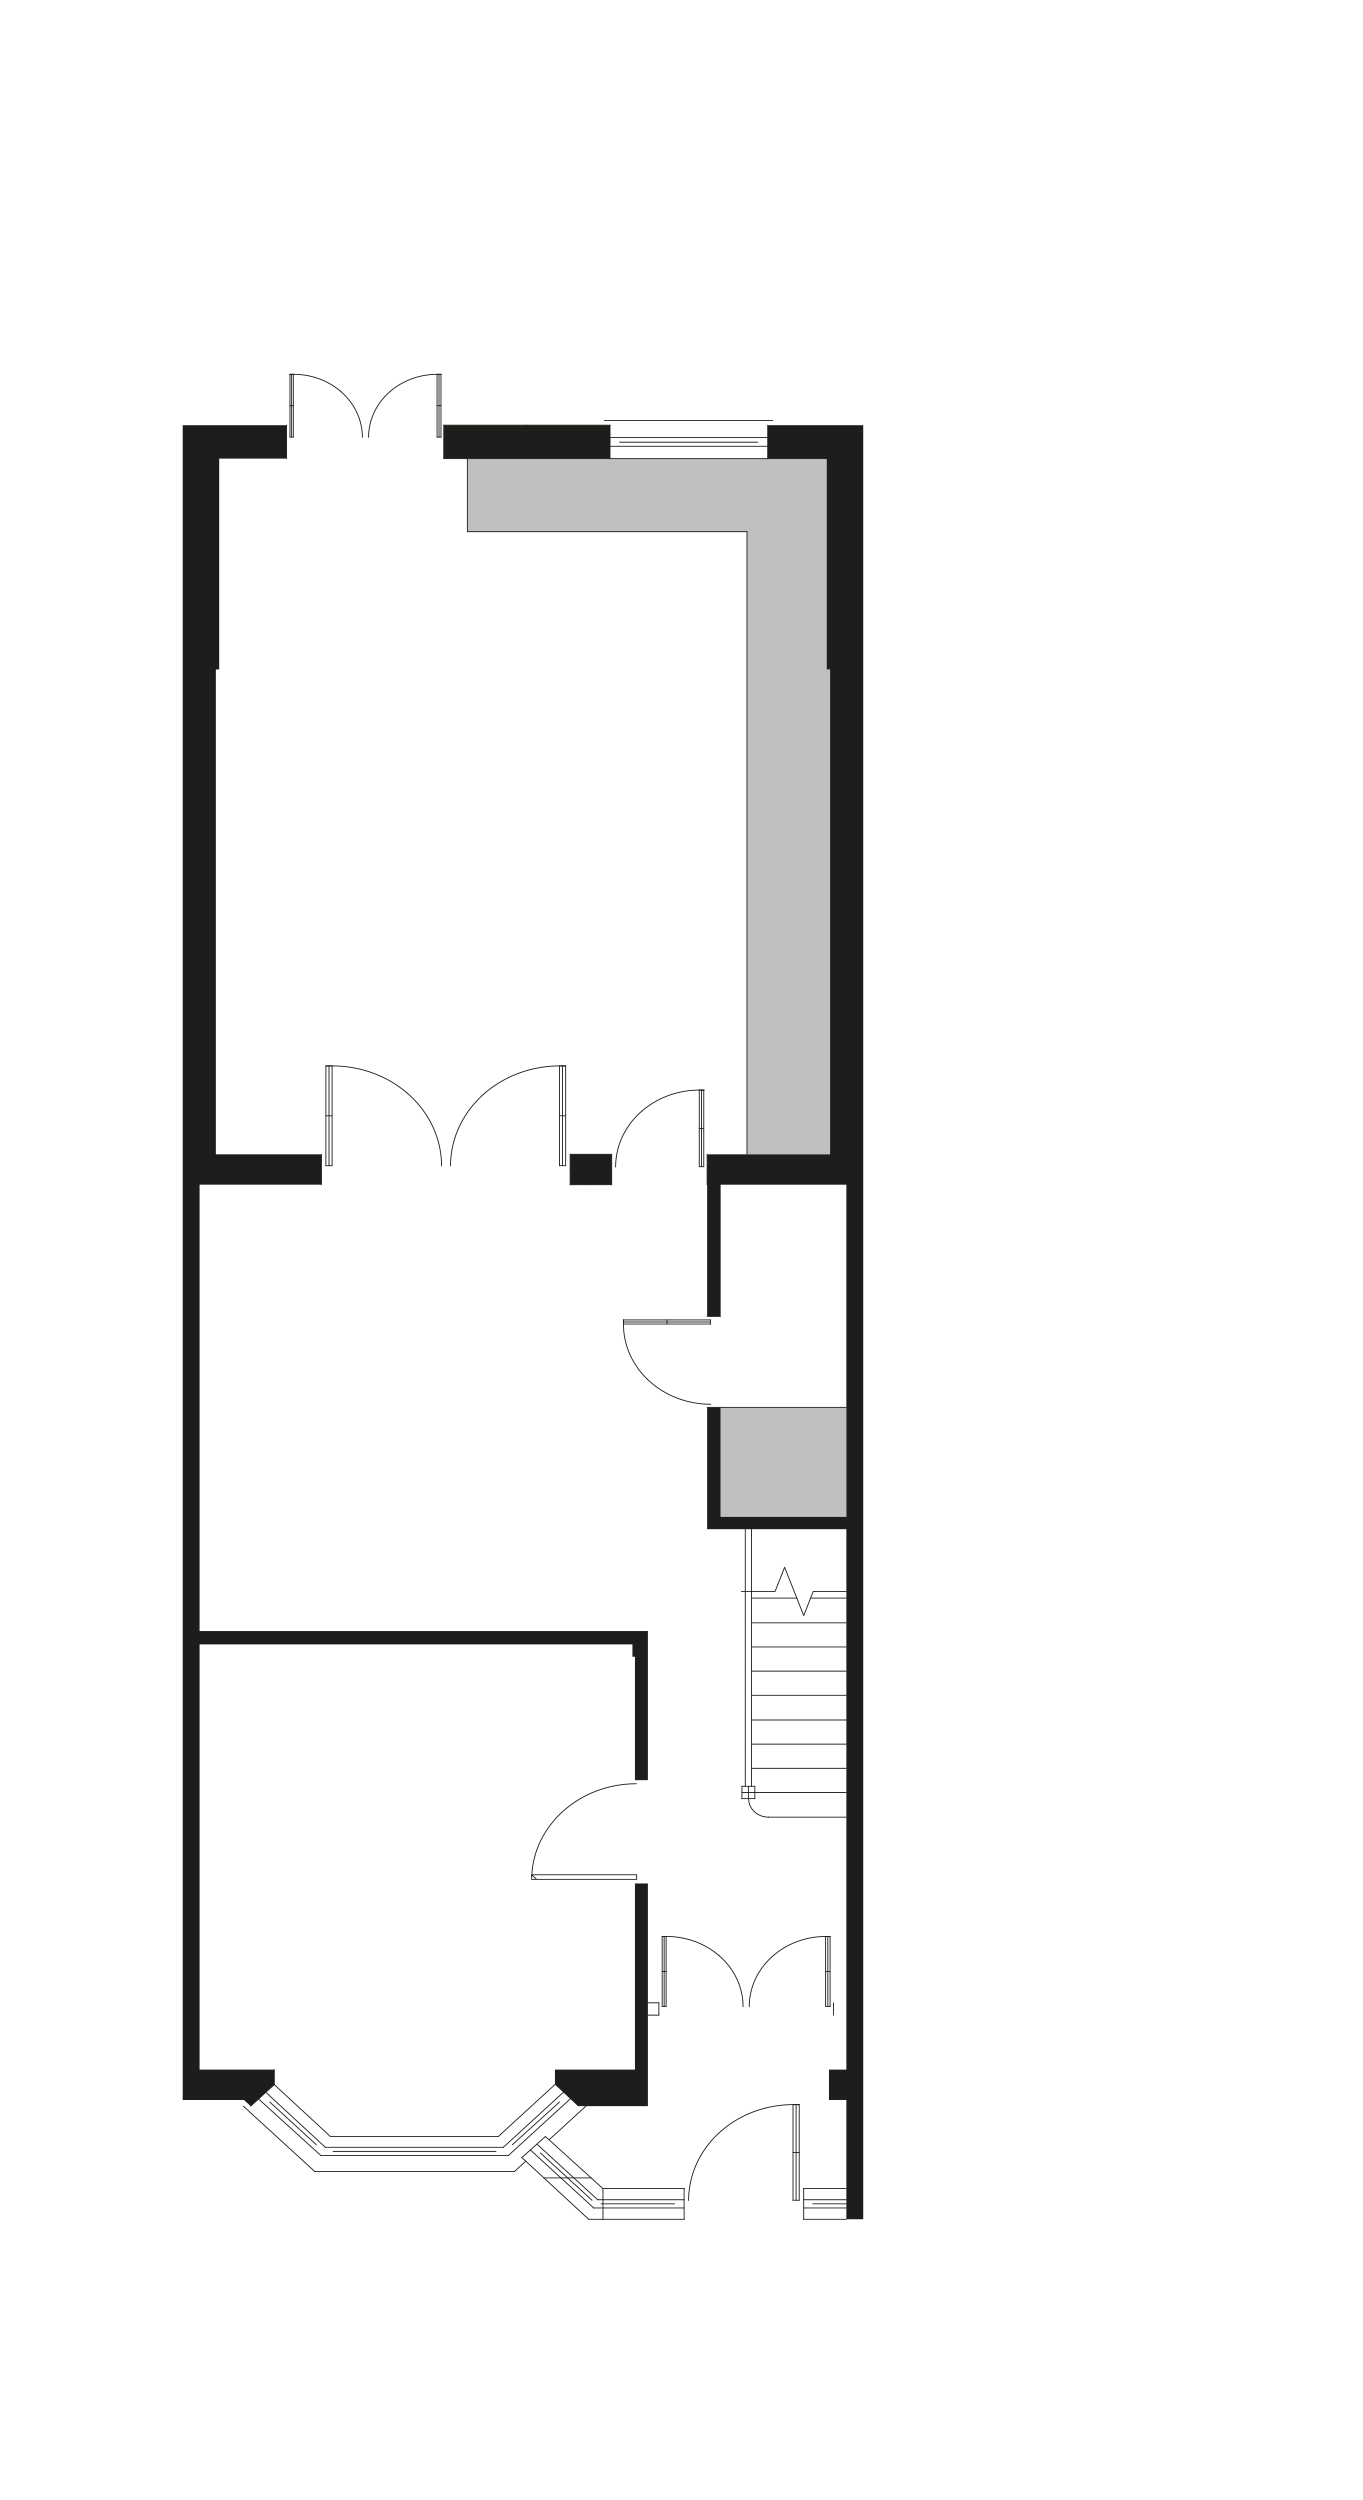
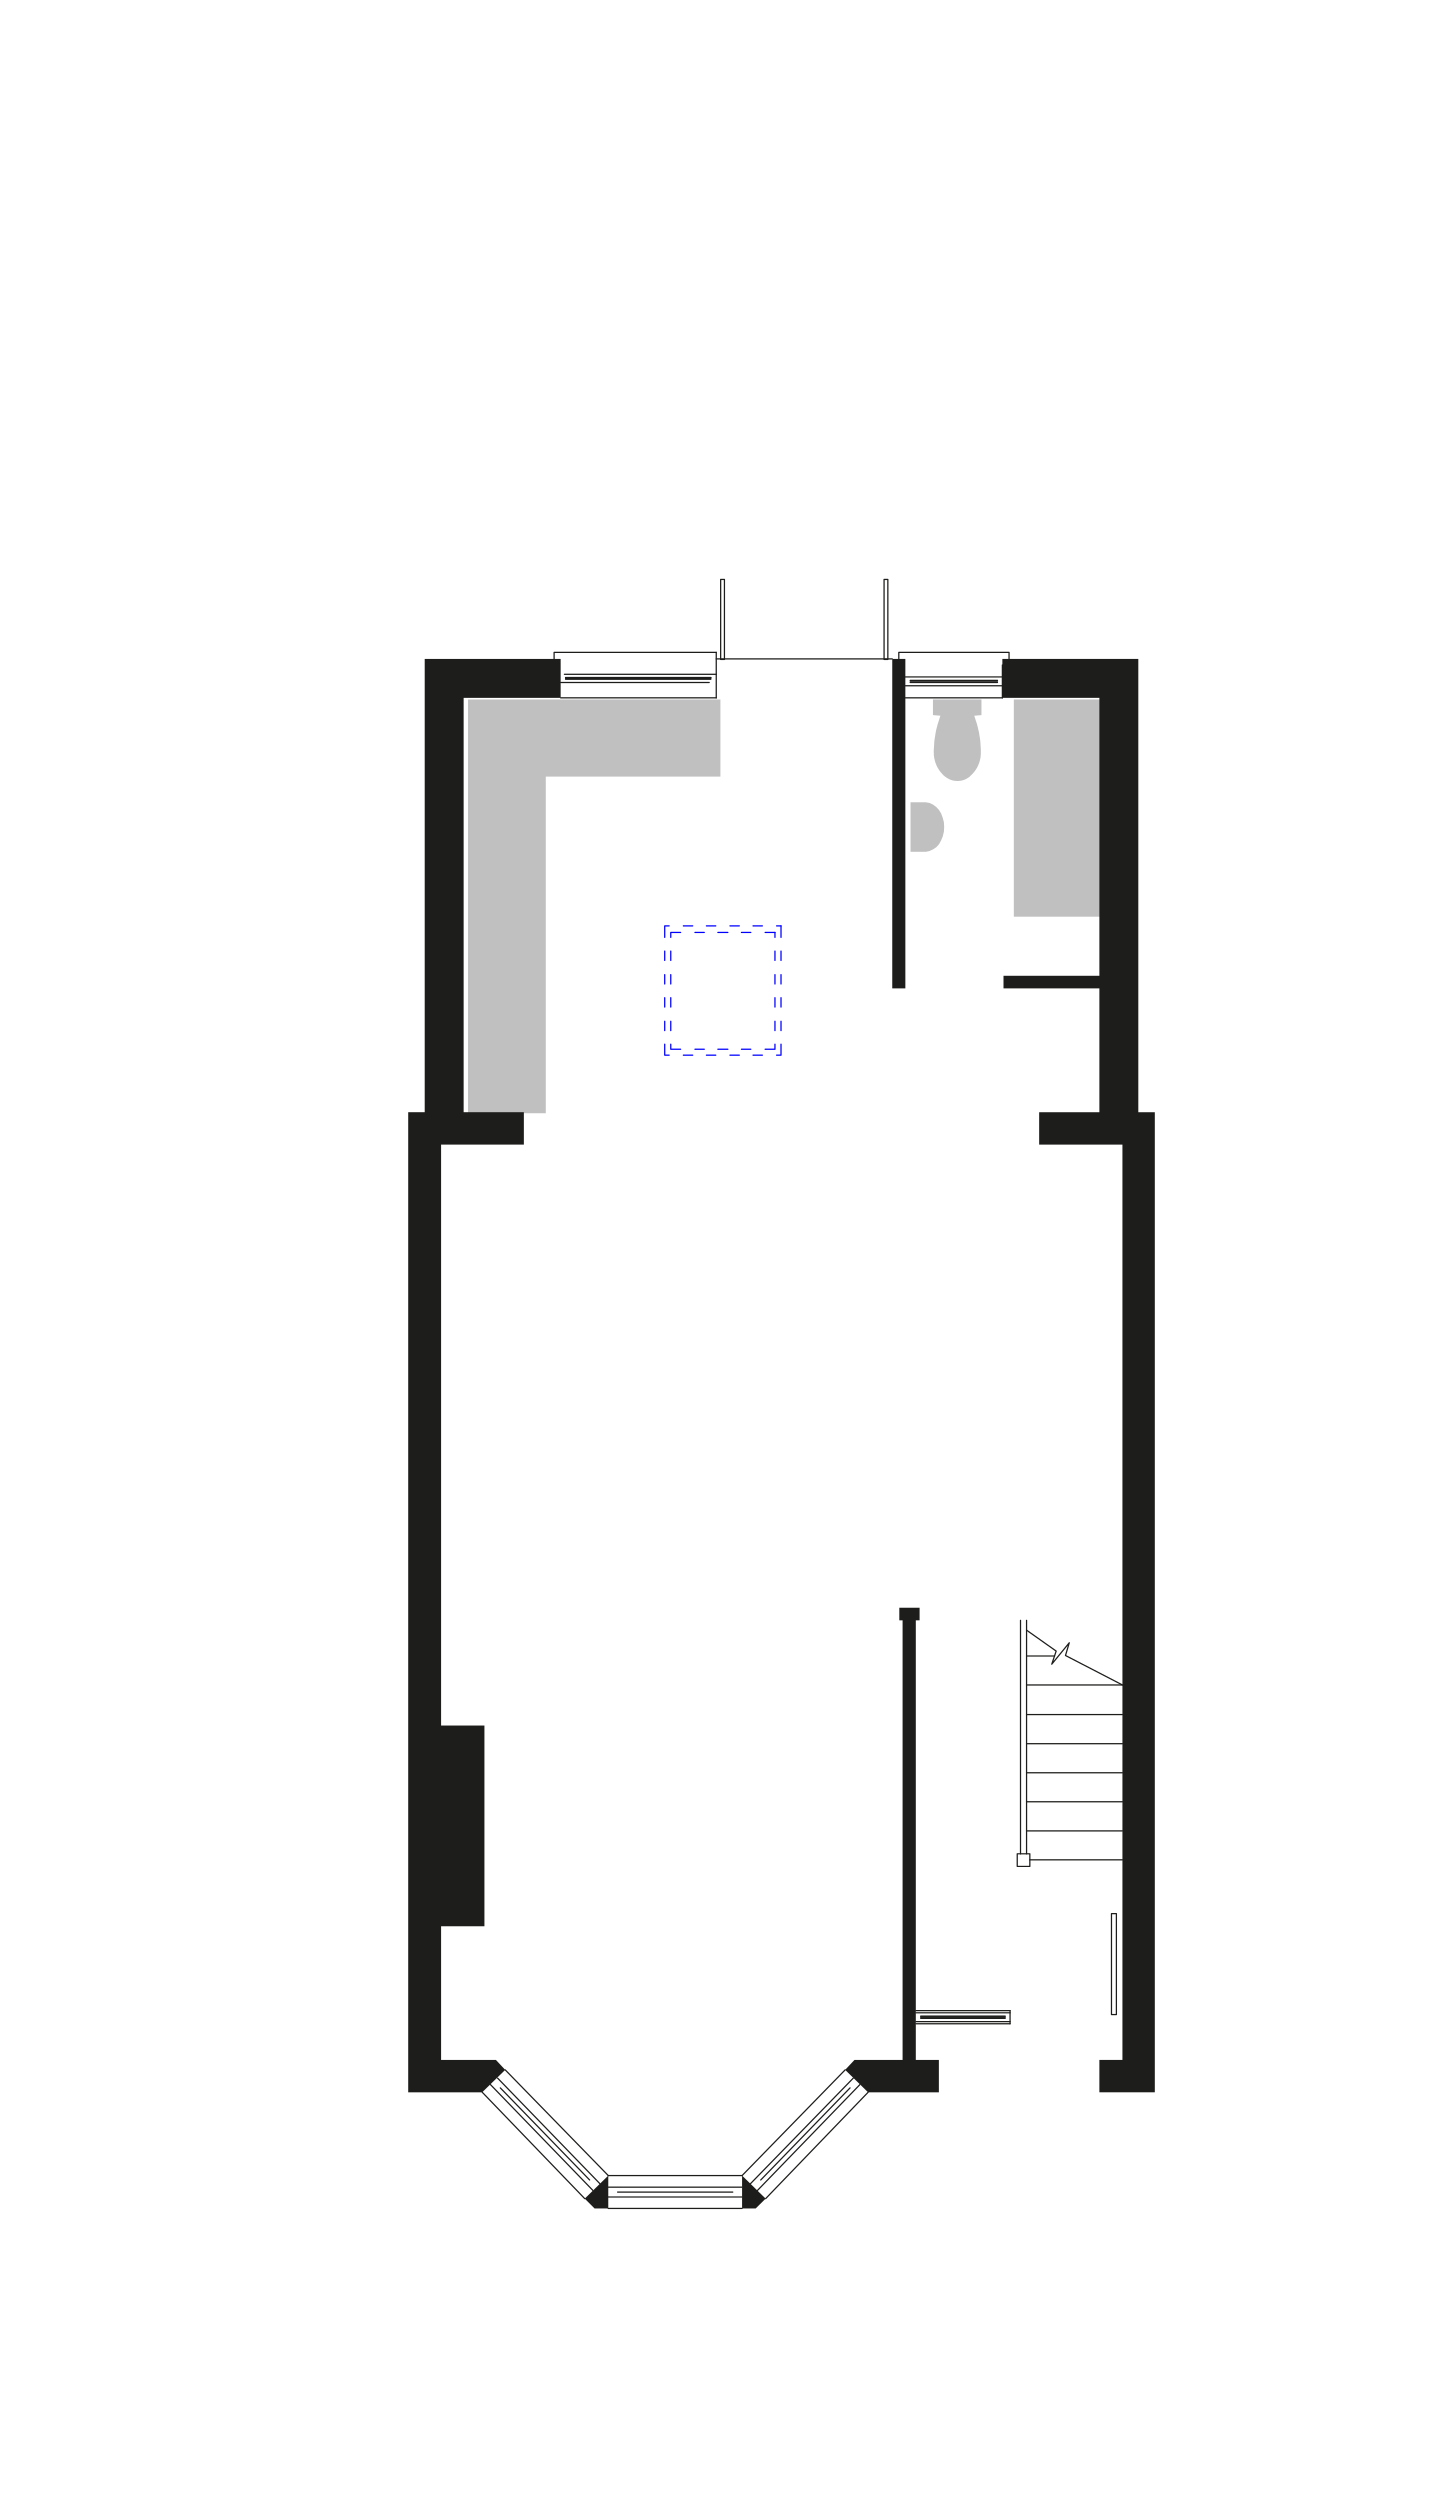
- <svg xmlns="http://www.w3.org/2000/svg" viewBox="0 0 318.24 583.97">
+ <svg xmlns="http://www.w3.org/2000/svg" viewBox="0 0 113.39 198.43">
  <defs>
-     <style>.a{fill:silver;}.b{fill:none;stroke:#1d1d1b;stroke-linecap:round;stroke-linejoin:round;stroke-width:0.21px;}.c{font-size:22.2px;fill:#3a7979;font-family:ArialMT, Arial;}.d{fill:#1d1d1b;}</style>
+     <style>.a,.c{fill:none;stroke-linecap:round;stroke-linejoin:round;stroke-width:0.1px;}.a{stroke:#1d1d1b;}.b{fill:silver;}.c{stroke:blue;}.d{fill:#1d1d1b;}</style>
  </defs>
-   <rect class="a" x="168.32" y="328.74" width="29.38" height="25.58" />
-   <polygon class="a" points="174.49 269.64 193.9 269.64 193.9 156.38 193.11 156.38 193.11 107.13 179.34 107.13 142.49 107.13 109.17 107.13 109.17 124.19 174.49 124.19 174.49 269.64" />
-   <line class="b" x1="66.94" y1="99.32" x2="66.94" y2="107.13" />
-   <line class="b" x1="174.49" y1="124.19" x2="174.49" y2="269.64" />
-   <line class="b" x1="179.34" y1="99.32" x2="179.34" y2="107.13" />
-   <line class="b" x1="187.73" y1="511.19" x2="187.73" y2="518.4" />
-   <line class="b" x1="150.75" y1="470.71" x2="153.9" y2="470.71" />
-   <line class="b" x1="150.75" y1="467.83" x2="153.9" y2="467.83" />
-   <line class="b" x1="75.07" y1="276.73" x2="75.07" y2="269.64" />
-   <line class="b" x1="64.06" y1="486.93" x2="64.06" y2="483.44" />
-   <line class="b" x1="194.69" y1="470.71" x2="194.69" y2="467.83" />
-   <line class="b" x1="153.9" y1="470.71" x2="153.9" y2="467.83" />
-   <line class="b" x1="109.17" y1="124.19" x2="174.49" y2="124.19" />
-   <line class="b" x1="179.34" y1="107.13" x2="193.11" y2="107.13" />
-   <line class="b" x1="77.17" y1="499.06" x2="64.06" y2="486.93" />
-   <line class="b" x1="73.5" y1="507.22" x2="56.84" y2="491.97" />
-   <line class="b" x1="116.39" y1="499.06" x2="129.63" y2="486.93" />
-   <line class="b" x1="120.19" y1="507.22" x2="122.81" y2="504.82" />
-   <line class="b" x1="128.32" y1="499.78" x2="136.85" y2="491.97" />
-   <line class="b" x1="117.57" y1="501.58" x2="131.6" y2="488.73" />
-   <line class="b" x1="118.75" y1="503.5" x2="133.18" y2="490.29" />
-   <line class="b" x1="64.06" y1="486.93" x2="58.55" y2="491.97" />
-   <line class="b" x1="77.17" y1="499.06" x2="116.39" y2="499.06" />
-   <line class="b" x1="73.5" y1="507.22" x2="120.19" y2="507.22" />
-   <line class="b" x1="75.99" y1="501.58" x2="117.57" y2="501.58" />
-   <line class="b" x1="74.94" y1="503.5" x2="118.75" y2="503.5" />
-   <line class="b" x1="77.83" y1="502.54" x2="115.86" y2="502.54" />
-   <line class="b" x1="119.67" y1="500.98" x2="130.68" y2="491.01" />
-   <line class="b" x1="75.99" y1="501.58" x2="62.09" y2="488.73" />
-   <line class="b" x1="74.94" y1="503.5" x2="60.39" y2="490.29" />
-   <line class="b" x1="73.89" y1="500.98" x2="63.01" y2="491.01" />
-   <line class="b" x1="123.86" y1="502.18" x2="138.68" y2="515.75" />
-   <line class="b" x1="125.44" y1="500.86" x2="139.6" y2="513.83" />
-   <line class="b" x1="126.22" y1="502.9" x2="138.29" y2="513.95" />
-   <line class="b" x1="139.6" y1="513.83" x2="159.8" y2="513.83" />
-   <line class="b" x1="140.39" y1="514.79" x2="157.57" y2="514.79" />
-   <line class="b" x1="187.73" y1="511.19" x2="197.7" y2="511.19" />
-   <line class="b" x1="187.73" y1="513.83" x2="197.7" y2="513.83" />
-   <line class="b" x1="138.68" y1="515.75" x2="159.8" y2="515.75" />
-   <line class="b" x1="187.73" y1="518.4" x2="197.7" y2="518.4" />
-   <line class="b" x1="187.73" y1="515.75" x2="197.7" y2="515.75" />
-   <line class="b" x1="189.83" y1="514.79" x2="197.7" y2="514.79" />
-   <polyline class="b" points="154.67 452.36 155.13 452.34 155.59 452.33 156.05 452.34 156.51 452.35 156.96 452.38 157.42 452.41 157.87 452.46 158.32 452.51 158.77 452.58 159.21 452.66 159.66 452.75 160.09 452.84 160.53 452.95 160.97 453.07 161.4 453.19 161.82 453.33 162.25 453.48 162.66 453.64 163.08 453.8 163.49 453.98 163.89 454.17 164.29 454.36 164.69 454.56 165.07 454.78 165.46 455 165.84 455.23 166.21 455.48 166.57 455.73 166.93 455.99 167.28 456.25 167.63 456.53 167.97 456.82" />
-   <polyline class="b" points="167.97 456.82 168.3 457.11 168.62 457.41 168.93 457.72 169.24 458.03 169.53 458.35 169.81 458.68 170.09 459.01 170.35 459.35 170.61 459.69 170.85 460.04 171.09 460.4 171.31 460.76 171.53 461.12 171.73 461.49 171.93 461.87 172.11 462.24 172.28 462.63 172.45 463.01 172.6 463.4 172.74 463.8 172.87 464.19 172.99 464.59 173.1 465 173.2 465.4 173.28 465.81 173.36 466.22 173.42 466.63 173.48 467.05 173.52 467.47 173.55 467.89 173.56 468.31 173.57 468.73" />
-   <polyline class="b" points="175.01 468.73 175.02 468.31 175.04 467.88 175.07 467.47 175.11 467.05 175.16 466.63 175.22 466.22 175.3 465.81 175.39 465.4 175.48 465 175.59 464.59 175.71 464.19 175.84 463.8 175.98 463.4 176.14 463.01 176.3 462.63 176.47 462.24 176.66 461.87 176.85 461.49 177.06 461.12 177.27 460.76 177.5 460.4 177.73 460.04 177.98 459.69 178.23 459.35 178.5 459.01 178.77 458.68 179.05 458.35 179.35 458.03 179.65 457.72 179.96 457.41 180.28 457.11 180.62 456.82" />
-   <polyline class="b" points="180.62 456.82 180.95 456.53 181.3 456.25 181.65 455.99 182.01 455.73 182.38 455.48 182.75 455.23 183.13 455 183.51 454.78 183.9 454.56 184.29 454.36 184.69 454.17 185.1 453.98 185.51 453.8 185.92 453.64 186.34 453.48 186.76 453.33 187.19 453.19 187.62 453.07 188.05 452.95 188.49 452.84 188.93 452.75 189.37 452.66 189.82 452.58 190.26 452.51 190.72 452.46 191.17 452.41 191.62 452.38 192.08 452.35 192.53 452.34 192.99 452.33 193.45 452.34 193.91 452.36" />
-   <line class="b" x1="165.18" y1="276.73" x2="165.18" y2="269.64" />
-   <polyline class="b" points="76.21 249.02 76.87 248.99 77.52 248.98 78.18 248.99 78.83 249.01 79.48 249.04 80.12 249.09 80.77 249.16 81.41 249.24 82.05 249.34 82.68 249.45 83.31 249.57 83.94 249.71 84.56 249.86 85.18 250.03 85.79 250.21 86.4 250.41 87 250.62 87.6 250.84 88.19 251.08 88.77 251.33 89.35 251.59 89.92 251.87 90.48 252.16 91.03 252.47 91.58 252.79 92.12 253.12 92.65 253.46 93.17 253.82 93.68 254.19 94.19 254.57 94.68 254.97 95.16 255.37" />
-   <polyline class="b" points="95.16 255.37 95.63 255.79 96.09 256.22 96.53 256.66 96.97 257.11 97.38 257.56 97.79 258.03 98.18 258.5 98.56 258.98 98.92 259.47 99.27 259.97 99.6 260.48 99.92 260.99 100.23 261.51 100.52 262.04 100.8 262.57 101.06 263.11 101.31 263.65 101.54 264.2 101.76 264.76 101.96 265.32 102.15 265.88 102.32 266.45 102.47 267.03 102.61 267.61 102.73 268.19 102.84 268.77 102.93 269.36 103.01 269.95 103.07 270.55 103.11 271.14 103.13 271.74 103.14 272.35" />
-   <polyline class="b" points="105.24 272.34 105.25 271.74 105.27 271.14 105.32 270.55 105.37 269.95 105.45 269.36 105.54 268.77 105.65 268.19 105.77 267.6 105.91 267.02 106.06 266.45 106.24 265.88 106.42 265.31 106.62 264.75 106.84 264.2 107.07 263.65 107.32 263.1 107.58 262.57 107.86 262.03 108.15 261.51 108.46 260.99 108.78 260.48 109.11 259.97 109.46 259.47 109.83 258.98 110.2 258.5 110.59 258.03 111 257.56 111.42 257.11 111.85 256.66 112.29 256.22 112.75 255.79 113.22 255.37" />
-   <polyline class="b" points="113.22 255.37 113.7 254.97 114.2 254.57 114.7 254.19 115.21 253.82 115.73 253.46 116.26 253.12 116.8 252.79 117.35 252.47 117.9 252.16 118.46 251.87 119.03 251.59 119.61 251.33 120.19 251.08 120.78 250.84 121.38 250.62 121.98 250.41 122.59 250.21 123.2 250.03 123.82 249.86 124.44 249.71 125.07 249.57 125.7 249.45 126.33 249.34 126.97 249.24 127.61 249.16 128.26 249.09 128.91 249.04 129.55 249.01 130.21 248.99 130.86 248.98 131.51 248.99 132.17 249.02" />
-   <polyline class="b" points="143.8 272.58 143.81 272.12 143.82 271.66 143.86 271.2 143.9 270.75 143.96 270.29 144.03 269.84 144.11 269.39 144.21 268.94 144.31 268.5 144.43 268.06 144.56 267.62 144.71 267.18 144.86 266.75 145.03 266.32 145.21 265.9 145.4 265.48 145.6 265.07 145.81 264.66 146.04 264.25 146.27 263.86 146.52 263.46 146.78 263.07 147.04 262.69 147.32 262.31 147.61 261.94 147.91 261.58 148.22 261.22 148.55 260.87 148.88 260.53 149.22 260.19 149.57 259.86 149.93 259.54" />
-   <polyline class="b" points="149.93 259.54 150.31 259.23 150.68 258.92 151.07 258.63 151.46 258.35 151.86 258.07 152.27 257.81 152.69 257.55 153.1 257.31 153.53 257.07 153.96 256.85 154.4 256.63 154.84 256.43 155.29 256.24 155.75 256.06 156.2 255.88 156.67 255.72 157.13 255.57 157.6 255.43 158.08 255.31 158.56 255.19 159.04 255.08 159.52 254.98 160.01 254.9 160.5 254.83 161 254.76 161.49 254.72 161.99 254.68 162.49 254.65 162.99 254.63 163.49 254.63 163.99 254.64 164.5 254.66" />
-   <line class="b" x1="109.17" y1="107.13" x2="109.17" y2="124.19" />
-   <line class="b" x1="142.49" y1="107.13" x2="179.34" y2="107.13" />
-   <line class="b" x1="179.34" y1="104.25" x2="142.49" y2="104.25" />
-   <line class="b" x1="179.34" y1="102.21" x2="142.49" y2="102.21" />
-   <line class="b" x1="180.52" y1="98.24" x2="141.18" y2="98.24" />
-   <line class="b" x1="176.98" y1="103.29" x2="144.72" y2="103.29" />
-   <polyline class="b" points="67.69 87.46 68.1 87.44 68.51 87.43 68.92 87.44 69.34 87.45 69.75 87.47 70.15 87.5 70.56 87.55 70.96 87.59 71.36 87.66 71.76 87.72 72.16 87.8 72.56 87.89 72.95 87.99 73.34 88.09 73.72 88.21 74.11 88.33 74.48 88.46 74.86 88.6 75.23 88.75 75.6 88.91 75.96 89.08 76.32 89.25 76.67 89.44 77.02 89.63 77.37 89.83 77.71 90.04 78.04 90.25 78.37 90.48 78.69 90.71 79.01 90.95 79.32 91.2 79.62 91.46" />
-   <polyline class="b" points="79.62 91.46 79.92 91.72 80.21 91.99 80.49 92.27 80.76 92.55 81.02 92.84 81.28 93.13 81.52 93.43 81.76 93.73 81.99 94.04 82.21 94.35 82.42 94.67 82.62 94.99 82.82 95.32 83 95.65 83.17 95.99 83.34 96.33 83.5 96.67 83.64 97.02 83.78 97.37 83.91 97.72 84.02 98.08 84.13 98.44 84.23 98.8 84.31 99.16 84.39 99.53 84.46 99.9 84.52 100.27 84.56 100.64 84.6 101.02 84.63 101.39 84.64 101.77 84.65 102.15" />
-   <polyline class="b" points="86.09 102.14 86.1 101.77 86.11 101.39 86.14 101.01 86.18 100.64 86.22 100.27 86.28 99.89 86.35 99.53 86.43 99.16 86.51 98.8 86.61 98.43 86.72 98.08 86.84 97.72 86.96 97.37 87.1 97.02 87.25 96.67 87.4 96.33 87.57 95.99 87.74 95.65 87.93 95.32 88.12 94.99 88.32 94.67 88.53 94.35 88.75 94.04 88.98 93.73 89.22 93.43 89.46 93.13 89.72 92.83 89.98 92.55 90.25 92.27 90.53 91.99 90.82 91.72 91.12 91.46" />
-   <polyline class="b" points="91.12 91.46 91.42 91.2 91.73 90.95 92.05 90.71 92.37 90.48 92.7 90.25 93.03 90.04 93.37 89.83 93.72 89.63 94.07 89.44 94.42 89.25 94.78 89.08 95.14 88.91 95.51 88.75 95.88 88.6 96.26 88.46 96.64 88.33 97.02 88.21 97.4 88.09 97.79 87.99 98.19 87.89 98.58 87.8 98.98 87.72 99.38 87.66 99.78 87.59 100.18 87.55 100.59 87.5 101 87.47 101.41 87.45 101.82 87.44 102.23 87.43 102.64 87.44 103.05 87.46" />
-   <line class="b" x1="175.54" y1="373.3" x2="186.16" y2="373.3" />
-   <line class="b" x1="189.31" y1="373.3" x2="197.7" y2="373.3" />
-   <line class="b" x1="175.54" y1="379.07" x2="197.7" y2="379.07" />
-   <line class="b" x1="175.54" y1="384.71" x2="197.7" y2="384.71" />
-   <line class="b" x1="175.54" y1="390.36" x2="197.7" y2="390.36" />
-   <line class="b" x1="175.54" y1="396" x2="197.7" y2="396" />
-   <line class="b" x1="175.54" y1="401.77" x2="197.7" y2="401.77" />
-   <line class="b" x1="175.54" y1="407.41" x2="197.7" y2="407.41" />
-   <line class="b" x1="175.54" y1="413.06" x2="197.7" y2="413.06" />
-   <line class="b" x1="176.32" y1="418.7" x2="197.7" y2="418.7" />
-   <line class="b" x1="179.47" y1="424.47" x2="197.7" y2="424.47" />
-   <polyline class="b" points="179.54 424.47 179.42 424.47 179.3 424.46 179.18 424.45 179.06 424.45 178.94 424.43 178.83 424.42 178.71 424.4 178.6 424.38 178.49 424.36 178.37 424.33 178.26 424.31 178.15 424.28 178.04 424.24 177.94 424.21 177.83 424.17 177.73 424.13 177.62 424.09 177.52 424.05 177.42 424 177.32 423.95 177.22 423.9 177.12 423.85 177.03 423.8 176.94 423.74 176.84 423.68 176.75 423.62 176.66 423.56 176.58 423.49 176.49 423.43 176.41 423.36 176.32 423.29 176.25 423.22 176.17 423.15 176.09 423.07 176.02 422.99 175.94 422.92 175.88 422.84 175.81 422.75 175.74 422.67 175.68 422.59 175.62 422.5 175.56 422.42 175.5 422.33 175.44 422.24 175.39 422.14 175.34 422.05 175.29 421.96 175.25 421.86 175.21 421.77 175.16 421.67 175.13 421.57 175.09 421.47 175.06 421.37 175.03 421.27 175 421.17 174.98 421.06 174.96 420.96 174.94 420.85 174.92 420.75 174.91 420.64 174.9 420.53 174.89 420.42 174.88 420.31 174.88 420.2" />
-   <line class="b" x1="175.54" y1="357.2" x2="175.54" y2="417.26" />
-   <line class="b" x1="174.09" y1="357.2" x2="174.09" y2="417.26" />
-   <line class="b" x1="165.18" y1="328.74" x2="168.32" y2="328.74" />
-   <line class="b" x1="165.18" y1="307.48" x2="168.32" y2="307.48" />
-   <polyline class="b" points="166.03 328.02 165.5 328.01 164.98 327.99 164.46 327.96 163.94 327.92 163.42 327.86 162.91 327.8 162.4 327.72 161.89 327.63 161.38 327.53 160.88 327.41 160.38 327.29 159.89 327.15 159.4 327 158.92 326.85 158.44 326.68 157.96 326.49 157.49 326.3 157.03 326.1 156.57 325.89 156.11 325.66 155.67 325.43 155.22 325.18 154.79 324.93 154.36 324.66 153.94 324.38 153.53 324.1 153.12 323.8 152.72 323.5 152.33 323.18 151.95 322.85 151.58 322.52 151.21 322.17" />
-   <polyline class="b" points="151.21 322.17 150.86 321.82 150.51 321.46 150.18 321.09 149.85 320.72 149.54 320.33 149.24 319.95 148.95 319.55 148.68 319.15 148.41 318.75 148.16 318.33 147.91 317.92 147.68 317.5 147.46 317.07 147.26 316.64 147.06 316.2 146.88 315.76 146.71 315.32 146.55 314.87 146.4 314.42 146.27 313.96 146.15 313.5 146.04 313.04 145.94 312.57 145.86 312.11 145.79 311.64 145.73 311.16 145.69 310.69 145.66 310.21 145.64 309.74 145.63 309.26 145.64 308.78 145.67 308.3" />
-   <line class="b" x1="168.32" y1="328.74" x2="197.7" y2="328.74" />
-   <polyline class="b" points="160.85 514.01 160.86 513.43 160.88 512.86 160.92 512.29 160.98 511.71 161.05 511.15 161.14 510.58 161.24 510.02 161.36 509.46 161.49 508.91 161.64 508.36 161.8 507.81 161.98 507.27 162.18 506.73 162.38 506.2 162.61 505.67 162.84 505.15 163.09 504.63 163.36 504.12 163.64 503.62 163.93 503.12 164.24 502.63 164.56 502.14 164.9 501.67 165.25 501.2 165.61 500.74 165.98 500.28 166.37 499.83 166.77 499.4 167.18 498.97 167.61 498.55 168.05 498.14 168.5 497.74" />
-   <polyline class="b" points="168.5 497.74 168.97 497.35 169.44 496.97 169.92 496.6 170.41 496.25 170.91 495.9 171.42 495.57 171.93 495.26 172.46 494.95 172.99 494.66 173.53 494.38 174.07 494.11 174.63 493.86 175.19 493.62 175.75 493.39 176.32 493.18 176.9 492.98 177.48 492.79 178.07 492.61 178.66 492.45 179.26 492.31 179.86 492.17 180.47 492.05 181.07 491.95 181.69 491.86 182.3 491.78 182.92 491.72 183.54 491.67 184.16 491.63 184.79 491.62 185.41 491.61 186.04 491.62 186.67 491.64" />
-   <polyline class="b" points="173.18 371.74 181.05 371.74 183.28 366.09 187.74 377.38 189.96 371.74 197.7 371.74" />
-   <line class="b" x1="145.63" y1="309.28" x2="165.96" y2="309.28" />
-   <line class="b" x1="145.63" y1="308.32" x2="145.63" y2="309.28" />
-   <line class="b" x1="165.96" y1="308.32" x2="145.63" y2="308.32" />
-   <line class="b" x1="165.96" y1="309.28" x2="165.96" y2="308.32" />
-   <line class="b" x1="145.63" y1="308.8" x2="165.96" y2="308.8" />
-   <line class="b" x1="155.8" y1="309.28" x2="155.8" y2="308.32" />
-   <line class="b" x1="102.09" y1="87.43" x2="102.09" y2="102.09" />
-   <line class="b" x1="103.01" y1="87.43" x2="102.09" y2="87.43" />
-   <line class="b" x1="103.01" y1="102.09" x2="103.01" y2="87.43" />
-   <line class="b" x1="102.09" y1="102.09" x2="103.01" y2="102.09" />
-   <line class="b" x1="102.09" y1="94.76" x2="103.01" y2="94.76" />
-   <line class="b" x1="102.55" y1="102.09" x2="102.55" y2="87.43" />
-   <line class="b" x1="68.52" y1="87.43" x2="68.52" y2="102.09" />
-   <line class="b" x1="68.52" y1="102.09" x2="67.73" y2="102.09" />
-   <line class="b" x1="67.73" y1="102.09" x2="67.73" y2="87.43" />
-   <line class="b" x1="67.73" y1="87.43" x2="68.52" y2="87.43" />
-   <line class="b" x1="68.52" y1="94.76" x2="67.73" y2="94.76" />
-   <line class="b" x1="68.12" y1="102.09" x2="68.12" y2="87.43" />
-   <line class="b" x1="163.34" y1="254.63" x2="163.34" y2="272.53" />
-   <line class="b" x1="164.39" y1="254.63" x2="163.34" y2="254.63" />
-   <line class="b" x1="164.39" y1="272.53" x2="164.39" y2="254.63" />
-   <line class="b" x1="163.34" y1="272.53" x2="164.39" y2="272.53" />
-   <line class="b" x1="163.34" y1="263.58" x2="164.39" y2="263.58" />
-   <line class="b" x1="163.87" y1="272.53" x2="163.87" y2="254.63" />
-   <line class="b" x1="130.68" y1="248.98" x2="130.68" y2="272.29" />
-   <line class="b" x1="132.13" y1="248.98" x2="130.68" y2="248.98" />
-   <line class="b" x1="132.13" y1="272.29" x2="132.13" y2="248.98" />
-   <line class="b" x1="130.68" y1="272.29" x2="132.13" y2="272.29" />
-   <line class="b" x1="130.68" y1="260.63" x2="132.13" y2="260.63" />
-   <line class="b" x1="131.4" y1="272.29" x2="131.4" y2="248.98" />
-   <line class="b" x1="77.57" y1="248.98" x2="77.57" y2="272.29" />
-   <line class="b" x1="77.57" y1="272.29" x2="76.12" y2="272.29" />
-   <line class="b" x1="76.12" y1="272.29" x2="76.12" y2="248.98" />
-   <line class="b" x1="76.12" y1="248.98" x2="77.57" y2="248.98" />
-   <line class="b" x1="77.57" y1="260.63" x2="76.12" y2="260.63" />
-   <line class="b" x1="76.85" y1="272.29" x2="76.85" y2="248.98" />
-   <line class="b" x1="192.85" y1="452.33" x2="192.85" y2="468.67" />
-   <line class="b" x1="193.9" y1="452.33" x2="192.85" y2="452.33" />
-   <line class="b" x1="193.9" y1="468.67" x2="193.9" y2="452.33" />
-   <line class="b" x1="192.85" y1="468.67" x2="193.9" y2="468.67" />
-   <line class="b" x1="192.85" y1="460.5" x2="193.9" y2="460.5" />
-   <line class="b" x1="193.37" y1="468.67" x2="193.37" y2="452.33" />
-   <line class="b" x1="155.6" y1="452.33" x2="155.6" y2="468.67" />
-   <line class="b" x1="155.6" y1="468.67" x2="154.68" y2="468.67" />
-   <line class="b" x1="154.68" y1="468.67" x2="154.68" y2="452.33" />
-   <line class="b" x1="154.68" y1="452.33" x2="155.6" y2="452.33" />
-   <line class="b" x1="155.6" y1="460.5" x2="154.68" y2="460.5" />
-   <line class="b" x1="155.14" y1="468.67" x2="155.14" y2="452.33" />
-   <line class="b" x1="173.31" y1="417.26" x2="176.32" y2="417.26" />
-   <line class="b" x1="176.32" y1="417.26" x2="176.32" y2="420.14" />
-   <line class="b" x1="176.32" y1="420.14" x2="173.31" y2="420.14" />
-   <line class="b" x1="173.31" y1="420.14" x2="173.31" y2="417.26" />
-   <line class="b" x1="176.32" y1="418.7" x2="173.31" y2="418.7" />
-   <line class="b" x1="174.82" y1="420.14" x2="174.82" y2="417.26" />
-   <line class="b" x1="142.88" y1="276.73" x2="133.18" y2="276.73" />
-   <line class="b" x1="133.18" y1="276.73" x2="133.18" y2="269.64" />
-   <line class="b" x1="133.18" y1="269.64" x2="142.88" y2="269.64" />
-   <line class="b" x1="142.88" y1="269.64" x2="142.88" y2="276.73" />
-   <line class="b" x1="142.88" y1="273.19" x2="133.18" y2="273.19" />
-   <line class="b" x1="138.03" y1="276.73" x2="138.03" y2="269.64" />
-   <line class="b" x1="137.5" y1="518.4" x2="121.9" y2="503.98" />
-   <line class="b" x1="121.9" y1="503.98" x2="127.4" y2="499.06" />
-   <line class="b" x1="127.4" y1="499.06" x2="140.78" y2="511.19" />
-   <line class="b" x1="140.78" y1="511.19" x2="159.8" y2="511.19" />
-   <line class="b" x1="159.8" y1="511.19" x2="159.8" y2="518.4" />
-   <line class="b" x1="159.8" y1="518.4" x2="137.5" y2="518.4" />
-   <line class="b" x1="138.07" y1="508.73" x2="127.03" y2="508.73" />
-   <line class="b" x1="140.85" y1="518.4" x2="140.85" y2="511.19" />
-   <line class="b" x1="103.67" y1="107.13" x2="103.67" y2="99.32" />
-   <line class="b" x1="103.67" y1="99.32" x2="142.49" y2="99.32" />
-   <line class="b" x1="142.49" y1="99.32" x2="142.49" y2="107.13" />
-   <line class="b" x1="142.49" y1="107.13" x2="103.67" y2="107.13" />
-   <line class="b" x1="142.49" y1="103.23" x2="103.67" y2="103.23" />
-   <line class="b" x1="123.08" y1="107.13" x2="123.08" y2="99.32" />
-   <line class="b" x1="185.24" y1="491.61" x2="185.24" y2="513.95" />
-   <line class="b" x1="186.69" y1="491.61" x2="185.24" y2="491.61" />
-   <line class="b" x1="186.69" y1="513.95" x2="186.69" y2="491.61" />
-   <line class="b" x1="185.24" y1="513.95" x2="186.69" y2="513.95" />
-   <line class="b" x1="185.24" y1="502.78" x2="186.69" y2="502.78" />
-   <line class="b" x1="185.96" y1="513.95" x2="185.96" y2="491.61" />
-   <path class="b" d="M124.21,438.22c.49-12,11.29-21.56,24.44-21.56" />
-   <polyline class="b" points="125.37 439 124.19 437.92 124.19 439 148.71 439 148.71 437.92 124.19 437.92" />
-   <text class="c" transform="matrix(-1, 0, 0, 1, 188.26, 601.2)">148 Haldane 121</text>
-   <polygon class="d" points="42.68 99.32 66.94 99.32 66.94 107.13 51.2 107.13 51.2 156.38 50.42 156.38 50.42 269.64 75.08 269.64 75.08 276.73 46.62 276.73 46.62 381.23 150.75 381.23 150.75 386.99 147.73 386.99 147.73 384.11 46.62 384.11 46.62 483.44 64.06 483.44 64.06 486.93 58.55 491.97 56.98 490.53 42.68 490.53 42.68 99.32" />
-   <polygon class="d" points="165.18 269.64 193.9 269.64 193.9 156.38 193.11 156.38 193.11 107.13 179.34 107.13 179.34 99.32 201.64 99.32 201.64 518.39 197.7 518.39 197.7 490.53 193.64 490.53 193.64 483.44 197.7 483.44 197.7 357.2 165.18 357.2 165.18 328.74 168.32 328.74 168.32 354.32 197.7 354.32 197.7 276.73 165.18 276.73 165.18 269.64" />
-   <rect class="d" x="133.18" y="269.64" width="9.71" height="7.09" />
-   <rect class="d" x="103.67" y="99.32" width="38.82" height="7.81" />
-   <line class="d" x1="154.95" y1="490.53" x2="136.72" y2="490.53" />
-   <line class="d" x1="136.72" y1="490.53" x2="135.01" y2="491.97" />
-   <line class="d" x1="135.01" y1="491.97" x2="129.63" y2="486.93" />
-   <line class="d" x1="129.63" y1="486.93" x2="129.63" y2="483.44" />
-   <line class="d" x1="129.63" y1="483.44" x2="154.95" y2="483.44" />
-   <line class="d" x1="154.95" y1="483.44" x2="154.95" y2="490.53" />
-   <line class="d" x1="154.95" y1="487.71" x2="130.47" y2="487.71" />
-   <line class="d" x1="142.29" y1="490.53" x2="142.29" y2="483.44" />
-   <polyline class="d" points="44.45 383.87 148.32 383.87 148.32 415.82 151.34 415.82 151.34 380.99 44.45 380.99" />
-   <polyline class="d" points="129.63 483.44 129.63 486.93 135.01 491.97 151.34 491.97 151.34 439.96 148.32 439.96 148.32 483.44" />
-   <rect class="d" x="165.18" y="274.68" width="3.15" height="32.79" />
+   <line class="a" x1="70.82" y1="52.3" x2="56.85" y2="52.3" />
+   <rect class="a" x="70.17" y="45.99" width="0.3" height="6.35" />
+   <rect class="a" x="57.2" y="45.99" width="0.3" height="6.35" />
+   <line class="a" x1="44.5" y1="54.17" x2="56.29" y2="54.17" />
+   <line class="a" x1="56.85" y1="53.52" x2="44.8" y2="53.52" />
+   <line class="a" x1="44.89" y1="53.78" x2="56.42" y2="53.78" />
+   <line class="a" x1="56.42" y1="53.78" x2="44.89" y2="53.78" />
+   <line class="a" x1="44.89" y1="53.86" x2="56.42" y2="53.86" />
+   <line class="a" x1="44.89" y1="53.91" x2="56.42" y2="53.91" />
+   <line class="a" x1="56.85" y1="55.39" x2="44.5" y2="55.39" />
+   <line class="a" x1="56.85" y1="55.39" x2="56.85" y2="51.78" />
+   <line class="a" x1="80.17" y1="159.59" x2="72.69" y2="159.59" />
+   <line class="a" x1="80.17" y1="160.63" x2="72.69" y2="160.63" />
+   <line class="a" x1="72.69" y1="160.46" x2="80.17" y2="160.46" />
+   <polyline class="a" points="80.17 159.76 72.69 159.76 73.21 159.76" />
+   <line class="a" x1="73.08" y1="160.02" x2="79.78" y2="160.02" />
+   <line class="a" x1="73.08" y1="160.07" x2="79.78" y2="160.07" />
+   <polyline class="a" points="79.78 160.15 73.08 160.15 73.21 160.15" />
+   <line class="a" x1="73.08" y1="160.2" x2="79.78" y2="160.2" />
+   <line class="a" x1="68.25" y1="165.46" x2="60.12" y2="173.86" />
+   <line class="a" x1="68.9" y1="166.07" x2="60.77" y2="174.51" />
+   <line class="a" x1="67.47" y1="165.72" x2="60.38" y2="173.03" />
+   <line class="a" x1="67.73" y1="164.94" x2="59.55" y2="173.34" />
+   <line class="a" x1="67.08" y1="164.29" x2="58.9" y2="172.68" />
+   <line class="a" x1="38.93" y1="165.46" x2="47.06" y2="173.86" />
+   <line class="a" x1="38.28" y1="166.07" x2="46.41" y2="174.51" />
+   <line class="a" x1="39.71" y1="165.72" x2="46.8" y2="173.03" />
+   <line class="a" x1="39.49" y1="164.94" x2="47.63" y2="173.34" />
+   <line class="a" x1="40.1" y1="164.29" x2="48.28" y2="172.68" />
+   <line class="a" x1="48.28" y1="174.38" x2="58.9" y2="174.38" />
+   <line class="a" x1="48.28" y1="175.29" x2="58.9" y2="175.29" />
+   <line class="a" x1="49.02" y1="173.99" x2="58.16" y2="173.99" />
+   <line class="a" x1="48.28" y1="173.6" x2="58.9" y2="173.6" />
+   <line class="a" x1="48.28" y1="172.68" x2="58.9" y2="172.68" />
+   <line class="a" x1="80.17" y1="160.63" x2="80.17" y2="159.59" />
+   <rect class="a" x="88.22" y="151.89" width="0.39" height="8.01" />
+   <rect class="a" x="80.74" y="147.14" width="1" height="1" />
+   <polyline class="a" points="81.48 129.39 83.83 131.05 83.48 132.09 84.87 130.39 84.57 131.4 89.09 133.74" />
+   <line class="a" x1="83.7" y1="131.44" x2="81.48" y2="131.44" />
+   <line class="a" x1="89.09" y1="133.74" x2="81.48" y2="133.74" />
+   <line class="a" x1="89.09" y1="136.09" x2="81.48" y2="136.09" />
+   <line class="a" x1="89.09" y1="138.4" x2="81.48" y2="138.4" />
+   <line class="a" x1="89.09" y1="140.71" x2="81.48" y2="140.71" />
+   <line class="a" x1="89.09" y1="143.01" x2="81.48" y2="143.01" />
+   <line class="a" x1="89.09" y1="147.62" x2="81.74" y2="147.62" />
+   <line class="a" x1="89.09" y1="145.32" x2="81.48" y2="145.32" />
+   <line class="a" x1="81" y1="128.61" x2="81" y2="147.14" />
+   <line class="a" x1="81.48" y1="128.61" x2="81.48" y2="147.14" />
+   <polyline class="a" points="56.85 51.78 43.98 51.78 43.98 52.3" />
+   <polyline class="a" points="71.34 52.3 71.34 51.78 80.09 51.78 80.09 52.3" />
+   <line class="a" x1="71.86" y1="54.43" x2="79.56" y2="54.43" />
+   <polyline class="a" points="79.56 53.73 71.86 53.73 72.39 53.73" />
+   <line class="a" x1="72.25" y1="54" x2="79.17" y2="54" />
+   <line class="a" x1="72.25" y1="54.04" x2="79.17" y2="54.04" />
+   <polyline class="a" points="79.17 54.13 72.25 54.13 72.39 54.13" />
+   <line class="a" x1="72.25" y1="54.17" x2="79.17" y2="54.17" />
+   <line class="a" x1="79.56" y1="55.39" x2="71.86" y2="55.39" />
+   <line class="a" x1="79.56" y1="55.39" x2="79.56" y2="52.78" />
+   <polygon class="b" points="77.33 56.81 77.49 57.31 77.54 57.46 77.58 57.62 77.62 57.77 77.65 57.92 77.69 58.07 77.72 58.23 77.74 58.38 77.77 58.54 77.79 58.69 77.81 58.85 77.82 59 77.83 59.16 77.84 59.32 77.85 59.47 77.85 59.69 77.85 59.81 77.85 59.88 77.84 59.95 77.84 60.01 77.83 60.08 77.82 60.15 77.81 60.21 77.79 60.28 77.78 60.34 77.76 60.41 77.74 60.48 77.72 60.54 77.7 60.6 77.67 60.66 77.65 60.73 77.62 60.79 77.59 60.85 77.56 60.91 77.53 60.97 77.49 61.02 77.46 61.08 77.42 61.14 77.38 61.19 77.34 61.25 77.3 61.3 77.25 61.35 77.21 61.4 77.16 61.45 77.11 61.5 77.06 61.55 77.01 61.59 76.97 61.64 76.95 61.66 76.92 61.68 76.89 61.7 76.87 61.72 76.84 61.73 76.81 61.75 76.78 61.77 76.75 61.79 76.73 61.8 76.7 61.82 76.67 61.83 76.64 61.85 76.61 61.86 76.58 61.87 76.55 61.89 76.52 61.9 76.48 61.91 76.45 61.92 76.42 61.93 76.39 61.94 76.36 61.95 76.33 61.95 76.29 61.96 76.26 61.97 76.23 61.97 76.19 61.98 76.16 61.98 76.13 61.98 76.09 61.98 76.06 61.99 76.03 61.99 76 61.99 75.96 61.99 75.93 61.99 75.89 61.98 75.86 61.98 75.83 61.98 75.8 61.98 75.76 61.97 75.73 61.97 75.7 61.96 75.67 61.95 75.63 61.95 75.6 61.94 75.57 61.93 75.54 61.92 75.51 61.91 75.47 61.9 75.44 61.89 75.41 61.87 75.38 61.86 75.35 61.85 75.32 61.83 75.29 61.82 75.26 61.8 75.23 61.79 75.21 61.77 75.18 61.75 75.15 61.73 75.12 61.72 75.09 61.7 75.07 61.68 75.04 61.66 75.01 61.64 74.95 61.59 74.9 61.55 74.85 61.5 74.81 61.45 74.76 61.4 74.72 61.35 74.67 61.3 74.63 61.25 74.59 61.19 74.55 61.14 74.51 61.08 74.48 61.02 74.44 60.97 74.41 60.91 74.38 60.85 74.35 60.79 74.32 60.73 74.3 60.66 74.27 60.6 74.25 60.54 74.23 60.48 74.21 60.41 74.19 60.34 74.18 60.28 74.16 60.21 74.15 60.15 74.14 60.08 74.13 60.01 74.12 59.95 74.12 59.88 74.12 59.81 74.11 59.69 74.12 59.47 74.13 59.32 74.14 59.16 74.15 59 74.16 58.85 74.18 58.69 74.2 58.54 74.23 58.38 74.25 58.23 74.28 58.07 74.31 57.92 74.35 57.77 74.39 57.62 74.43 57.46 74.48 57.31 74.64 56.81 74.55 56.8 74.05 56.76 74.05 55.52 77.9 55.52 77.9 56.75 77.9 56.76 77.44 56.8 77.33 56.81" />
+   <polygon class="b" points="73.49 67.61 72.27 67.61 72.27 63.68 73.49 63.68 73.77 63.73 74.05 63.86 74.31 64.05 74.53 64.29 74.7 64.57 74.83 64.92 74.92 65.27 74.94 65.64 74.92 66.01 74.83 66.38 74.7 66.7 74.53 67.01 74.31 67.25 74.05 67.42 73.77 67.55 73.49 67.61" />
+   <polygon class="b" points="43.32 88.36 41.93 88.36 37.15 88.36 37.15 55.52 44.84 55.52 57.18 55.52 57.18 61.64 43.32 61.64 43.32 88.36" />
+   <polygon class="b" points="80.47 55.52 87.55 55.52 87.55 72.72 87.55 72.76 80.47 72.76 80.47 55.52" />
+   <line class="c" x1="60.73" y1="74.01" x2="61.51" y2="74.01" />
+   <line class="c" x1="58.85" y1="74.01" x2="59.59" y2="74.01" />
+   <line class="c" x1="56.98" y1="74.01" x2="57.77" y2="74.01" />
+   <line class="c" x1="55.16" y1="74.01" x2="55.9" y2="74.01" />
+   <polyline class="c" points="53.24 74.4 53.24 74.01 54.02 74.01" />
+   <line class="c" x1="53.24" y1="76.23" x2="53.24" y2="75.49" />
+   <line class="c" x1="53.24" y1="78.1" x2="53.24" y2="77.36" />
+   <line class="c" x1="53.24" y1="79.93" x2="53.24" y2="79.19" />
+   <line class="c" x1="53.24" y1="81.8" x2="53.24" y2="81.06" />
+   <polyline class="c" points="54.02 83.28 53.24 83.28 53.24 82.88" />
+   <line class="c" x1="55.9" y1="83.28" x2="55.16" y2="83.28" />
+   <line class="c" x1="57.77" y1="83.28" x2="56.98" y2="83.28" />
+   <line class="c" x1="59.59" y1="83.28" x2="58.85" y2="83.28" />
+   <polyline class="c" points="61.51 82.88 61.51 83.28 60.73 83.28" />
+   <line class="c" x1="61.51" y1="81.06" x2="61.51" y2="81.8" />
+   <line class="c" x1="61.51" y1="79.19" x2="61.51" y2="79.93" />
+   <line class="c" x1="61.51" y1="77.36" x2="61.51" y2="78.1" />
+   <line class="c" x1="61.51" y1="75.49" x2="61.51" y2="76.23" />
+   <line class="c" x1="61.51" y1="74.01" x2="61.51" y2="74.4" />
+   <line class="c" x1="61.64" y1="73.49" x2="61.99" y2="73.49" />
+   <line class="c" x1="59.77" y1="73.49" x2="60.51" y2="73.49" />
+   <line class="c" x1="57.94" y1="73.49" x2="58.68" y2="73.49" />
+   <line class="c" x1="56.07" y1="73.49" x2="56.81" y2="73.49" />
+   <line class="c" x1="54.24" y1="73.49" x2="54.98" y2="73.49" />
+   <polyline class="c" points="52.76 74.4 52.76 73.49 53.11 73.49" />
+   <line class="c" x1="52.76" y1="76.23" x2="52.76" y2="75.49" />
+   <line class="c" x1="52.76" y1="78.1" x2="52.76" y2="77.36" />
+   <line class="c" x1="52.76" y1="79.93" x2="52.76" y2="79.19" />
+   <line class="c" x1="52.76" y1="81.8" x2="52.76" y2="81.06" />
+   <polyline class="c" points="53.11 83.75 52.76 83.75 52.76 82.88" />
+   <line class="c" x1="54.98" y1="83.75" x2="54.24" y2="83.75" />
+   <line class="c" x1="56.81" y1="83.75" x2="56.07" y2="83.75" />
+   <line class="c" x1="58.68" y1="83.75" x2="57.94" y2="83.75" />
+   <line class="c" x1="60.51" y1="83.75" x2="59.77" y2="83.75" />
+   <polyline class="c" points="61.99 82.88 61.99 83.75 61.64 83.75" />
+   <line class="c" x1="61.99" y1="81.06" x2="61.99" y2="81.8" />
+   <line class="c" x1="61.99" y1="79.19" x2="61.99" y2="79.93" />
+   <line class="c" x1="61.99" y1="77.36" x2="61.99" y2="78.1" />
+   <line class="c" x1="61.99" y1="75.49" x2="61.99" y2="76.23" />
+   <line class="c" x1="61.99" y1="73.49" x2="61.99" y2="74.4" />
+   <polygon class="d" points="44.5 52.3 44.5 55.39 36.8 55.39 36.8 88.28 41.58 88.28 41.58 90.85 35.01 90.85 35.01 136.96 38.45 136.96 38.45 152.89 35.01 152.89 35.01 163.5 39.36 163.5 40.1 164.29 38.27 166.07 32.4 166.07 32.4 88.28 33.71 88.28 33.71 81.41 33.71 77.27 33.71 73.18 33.71 69.05 33.71 64.96 33.71 60.83 33.71 56.74 33.71 52.6 33.71 52.3 41.58 52.3 44.5 52.3" />
+   <rect class="d" x="70.82" y="52.3" width="1.04" height="26.15" />
+   <polygon class="d" points="87.26 77.45 79.65 77.45 79.65 78.45 87.26 78.45 87.26 88.28 82.48 88.28 82.48 90.85 89.09 90.85 89.09 163.5 87.26 163.5 87.26 166.07 91.66 166.07 91.66 88.28 90.35 88.28 90.35 84.75 90.35 80.67 90.35 76.53 90.35 72.44 90.35 68.31 90.35 64.22 90.35 60.09 90.35 56 90.35 52.3 79.56 52.3 79.56 55.39 87.26 55.39 87.26 77.45" />
+   <polygon class="d" points="46.41 174.51 48.28 172.68 48.28 175.29 47.19 175.29 46.41 174.51" />
+   <polygon class="d" points="58.9 175.29 58.9 172.68 60.77 174.51 59.98 175.29 58.9 175.29" />
+   <polygon class="d" points="72.69 163.5 74.52 163.5 74.52 166.07 68.9 166.07 67.08 164.29 67.82 163.5 71.64 163.5 71.64 128.61 71.38 128.61 71.38 127.61 71.64 127.61 72.99 127.61 72.99 127.96 72.99 128.18 72.99 128.39 72.99 128.61 72.69 128.61 72.69 159.59 72.69 160.63 72.69 163.5" />
</svg>
